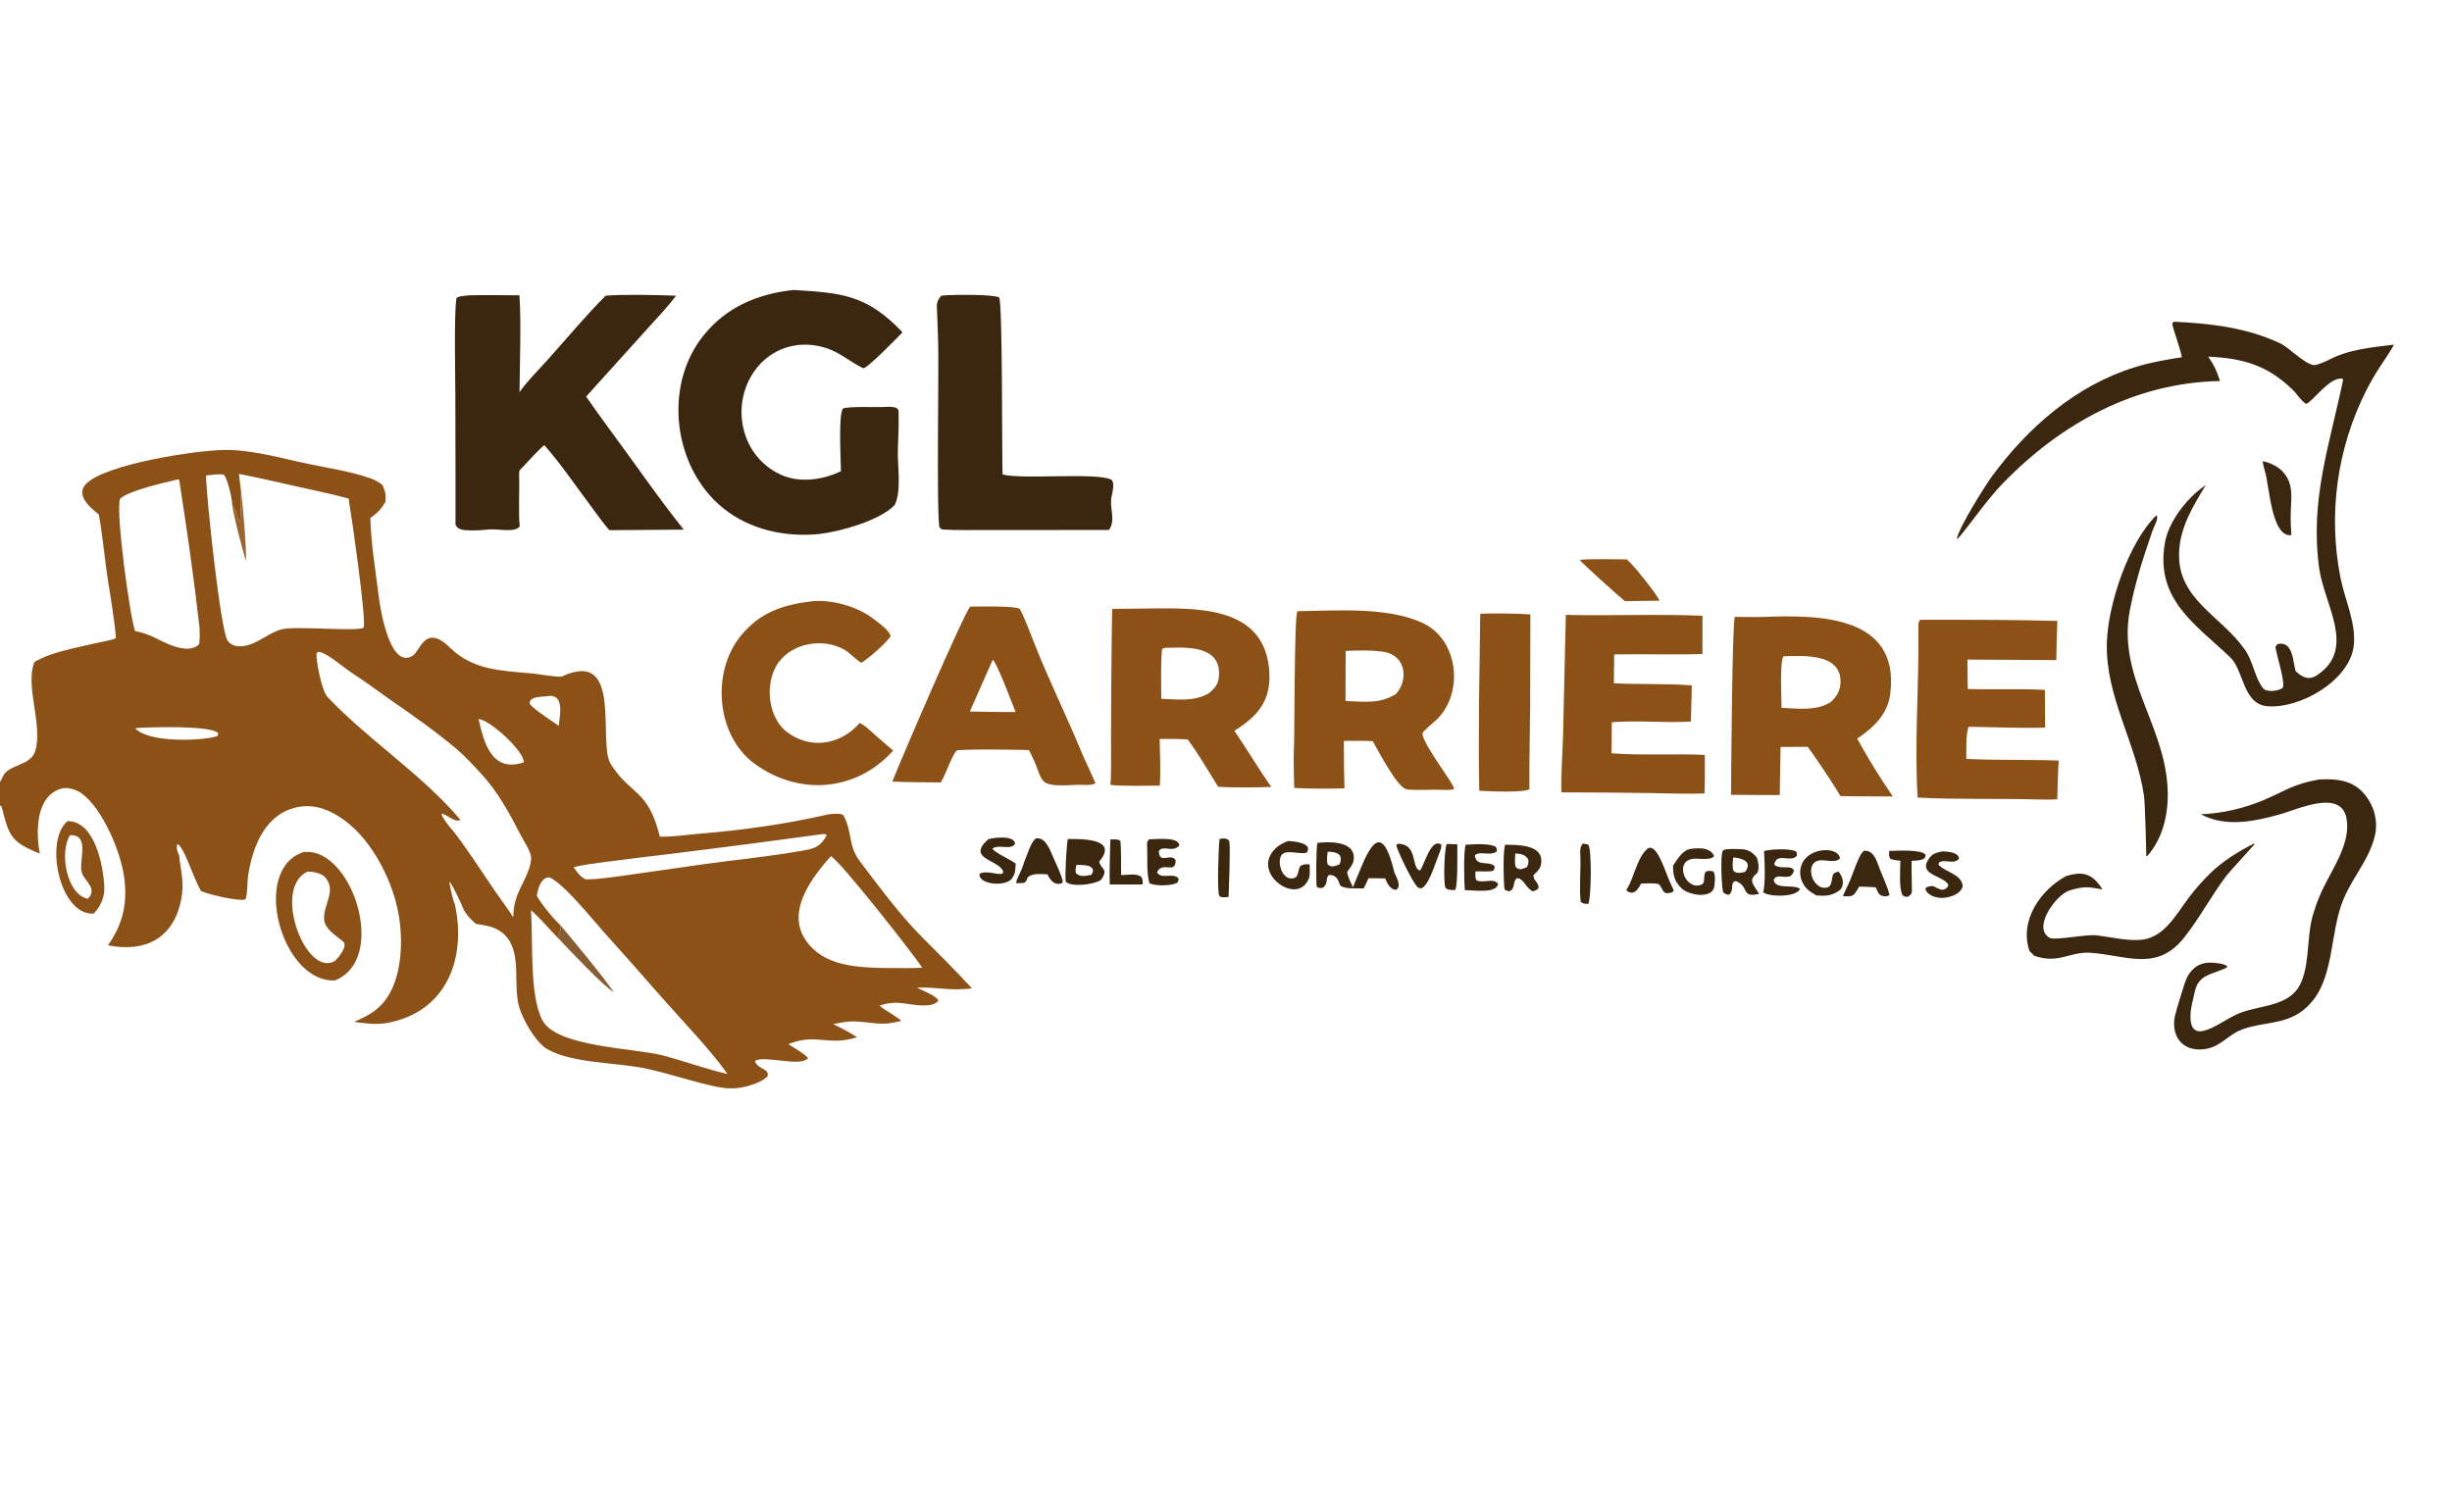
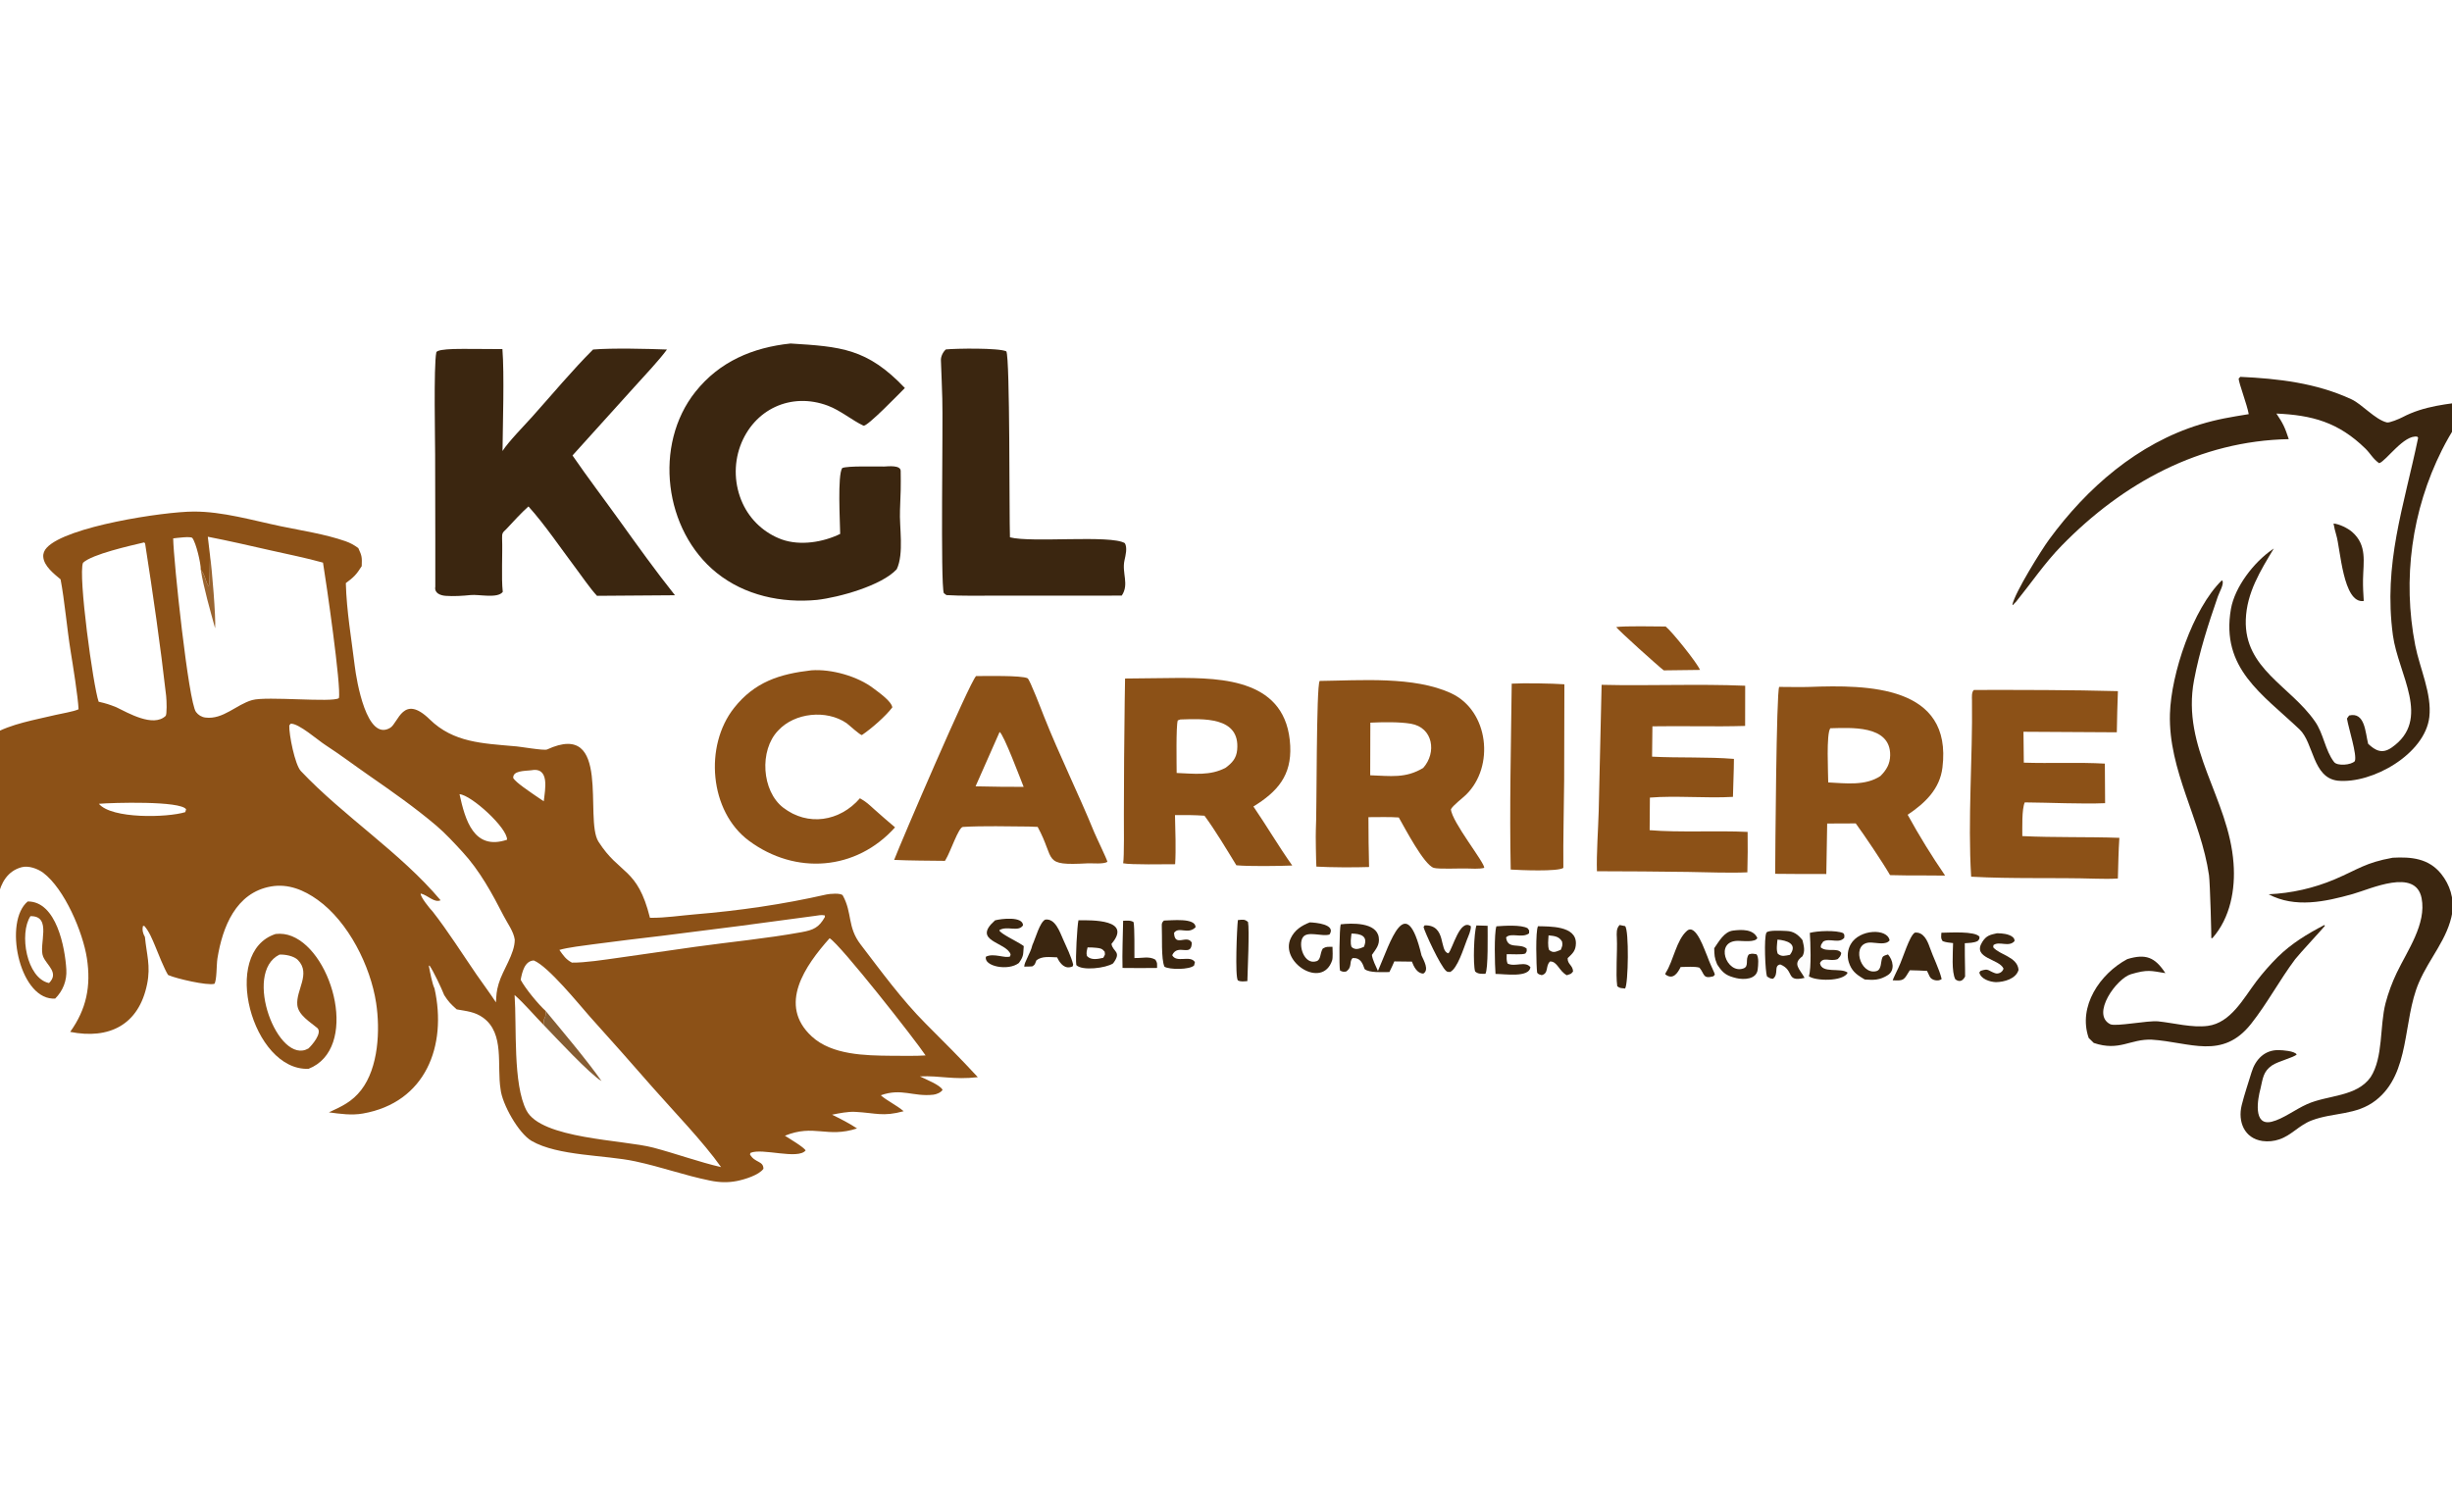
- <svg xmlns="http://www.w3.org/2000/svg" width="2624" height="1618" viewBox="0 0 2624 1618">
+ <svg xmlns="http://www.w3.org/2000/svg" width="2624" height="1618" viewBox="44 296 2498 869">
  <path fill="#3B2610" d="M556.209 563.472C551.019 570.524 531.896 565.834 523.48 566.718C515.414 567.564 506.006 568.126 498.018 567.528C492.555 567.12 486.326 564.783 487.469 558.233C487.382 542.066 487.47 525.938 487.468 509.787L487.296 423.358C487.347 411.313 485.691 333.689 488.475 319.505C489.386 314.864 520.384 316.085 527.346 315.918C530.012 315.854 549.916 316.016 555.835 316.085C557.885 341.492 556.21 393.096 555.95 419.926C561.85 410.583 578.096 394.036 586.35 384.83C606.538 362.316 626.866 337.784 648.184 316.518C667.963 314.883 703.302 315.772 723.489 316.517C715.622 327.358 699.938 343.894 690.675 354.207L627.245 424.48C642.894 447.222 659.397 468.931 675.472 491.311C693.943 517.028 711.887 542.116 731.632 566.924L652.206 567.503C645.119 559.896 637.091 547.998 630.755 539.585C615.795 519.721 598.942 494.776 582.386 476.434C575.859 482.045 565.651 493.225 559.513 499.814C556.276 502.881 555.288 503.517 555.509 508.96C556.128 524.23 554.579 549.062 556.209 563.472Z" />
  <path fill="#3B2610" d="M849.381 310.383C900.539 313.576 927.417 315.287 965.846 355.733C961.092 360.428 927.128 395.752 923.647 394.113C912.027 388.642 900.333 378.616 887.421 373.761C849.913 359.656 811.976 377.303 798.137 414.811C791.276 433.825 792.13 454.768 800.515 473.16C808.373 490.354 822.811 503.669 840.583 510.113C859.301 516.709 882.502 512.925 899.946 504.405C899.804 492.142 897.077 444.454 902.022 437.302C907.424 434.89 936.279 435.92 944.751 435.736C948.707 435.574 961.469 434.071 961.579 440.149C961.849 455.031 961.595 464.581 960.871 480.383C960.092 497.382 965.16 524.423 957.545 540.434C942.086 557.157 898.672 569.12 876.361 571.661C840.193 575.11 802.8 567.141 774.134 544.12C720.482 501.033 709.396 413.597 752.528 359.508C777.048 328.76 810.795 314.441 849.381 310.383Z" />
  <path fill="#3B2610" d="M2326.34 344.363C2365.14 346.147 2403.69 350.629 2439.45 367.178C2450.48 372.28 2463.61 387.882 2475.67 390.823C2478.24 391.451 2488.47 387.122 2491.48 385.531C2513.64 373.853 2537.43 371.974 2561.82 368.918C2559.27 374.484 2550.38 387.25 2546.76 392.796C2541.27 401.238 2536.25 409.978 2531.73 418.975C2500.94 480.463 2491.38 550.418 2504.54 617.913C2509.11 641.356 2521.63 667.201 2518.9 690.995C2514.57 728.685 2460.73 759.307 2425.62 755.886C2399.9 752.911 2401.26 717.432 2386.69 703.615C2348.73 667.6 2306.28 641.454 2316.78 580.932C2320.67 558.503 2340.19 533.166 2359.15 520.201L2360.44 519.325C2346.78 542.037 2332.84 564.336 2331.93 591.91C2330.3 641.751 2377.25 659.375 2402.23 695.25C2411.23 707.79 2412.63 724.923 2421.87 736.878C2425.2 741.189 2439.41 739.984 2443.04 735.921C2445.42 729.51 2436.62 702.594 2434.98 692.525L2437.19 689.463C2453.44 685.536 2453.64 706.768 2456.58 718.313C2463.93 725.193 2470.81 728.906 2480.49 722.164C2521.62 693.624 2487.16 647.497 2481.79 607.669C2471.94 534.503 2492.84 477.112 2507.51 406.471L2506.74 405.382C2493.28 402.735 2474.84 430.231 2467.81 432.373C2461.43 427.96 2458.91 422.47 2453.77 417.453C2426.27 390.587 2399.51 383.379 2363.11 381.771C2370.04 392.072 2371.8 395.992 2375.7 407.844C2285.35 409.58 2206.64 452.46 2144.17 516.535C2127.05 534.085 2113.26 554.556 2097.92 573.485C2096.86 574.797 2096.28 574.733 2095.02 576.767L2094.16 576.444C2096.87 563.875 2123.38 521.272 2131.5 510.179C2170.12 457.415 2221.87 412.256 2285.34 392.88C2303.2 387.43 2316.73 385.347 2334.93 382.367C2333.21 372.533 2324.92 351.15 2324.63 346.154L2326.34 344.363Z" />
  <path fill="#8C5117" d="M1388.43 654.242C1429.85 653.755 1484.67 649.217 1522.52 666.88C1560.77 684.735 1566.92 741.549 1537.53 770.208C1533.73 773.917 1524.4 780.882 1522.15 784.968C1522.97 797.875 1557.03 839.934 1556.03 844.726C1551.38 846.065 1542.48 845.457 1537.25 845.342C1530.33 845.211 1509.39 846.145 1504.7 844.723C1494.63 841.674 1474.8 803.35 1469.03 793.369C1460.39 792.693 1447.11 793.058 1438.11 793.061C1438.11 809.995 1438.33 826.928 1438.76 843.856C1424.31 844.388 1399.29 844.283 1385.07 843.431C1384.71 838.168 1384.24 810.184 1384.54 805.869C1385.59 790.755 1384.83 658.908 1388.43 654.242ZM1439.9 750.375C1460.53 751.061 1475.96 753.788 1493.92 742.878C1507.76 727.317 1504.12 701.758 1481.38 697.847C1469.77 695.851 1452.23 696.166 1440.05 696.757L1439.9 750.375Z" />
  <path fill="#8C5117" d="M1856.56 660.323C1866.19 660.238 1876.88 660.729 1887.36 660.336C1946.69 658.105 2033.24 658.73 2022.88 742.559C2020.21 764.185 2005.56 778.491 1987.45 790.609C1999.13 811.891 2011.87 832.577 2025.62 852.588L2005.25 852.456C1993.33 852.541 1981.42 852.427 1969.5 852.113C1962.35 839.627 1942.88 810.72 1934.56 799.417L1905.46 799.54L1904.58 850.999C1887.21 851.048 1869.85 850.976 1852.48 850.783C1852.56 832.248 1853.67 665.162 1856.56 660.323ZM1906.52 757.659C1924.44 758.559 1944.52 761.3 1959.75 751.1C1965.81 745.008 1969.51 738.901 1969.63 730.012C1970.07 698.645 1928.59 702.091 1908.68 702.456C1904.38 707.938 1906.49 747.725 1906.52 757.659Z" />
  <path fill="#8C5117" d="M1190.17 651.776L1240.96 651.226C1290.4 650.914 1355.15 652.986 1358.43 720.341C1359.9 750.573 1345.54 767.035 1320.93 782.191C1334.54 802.053 1346.42 822.494 1360.49 842.328C1347.38 842.873 1316.05 843.314 1303.56 842.087C1293.62 825.914 1282.24 806.713 1271.08 791.581C1260.41 790.843 1251.75 790.855 1241.03 790.957C1241.35 806.626 1242.15 825.567 1241.18 841.004C1231.65 841.029 1195.71 841.675 1188.22 840.054C1189.42 833.864 1188.93 798.731 1188.96 790.488C1189 752.258 1189.28 714.029 1189.79 675.802L1190.17 651.776ZM1242.73 748.019C1260.28 748.71 1276.95 751.108 1292.72 742.649C1299.21 737.779 1303.53 733.181 1304.36 724.615C1307.7 690.149 1269 692.87 1246.54 693.499L1243.87 694.438C1241.98 699.901 1242.71 739.63 1242.73 748.019Z" />
  <path fill="#3B2610" d="M1007.61 316.422C1017.73 315.402 1061.45 314.716 1069.22 318.373C1073.04 325.603 1072.1 485.486 1072.9 507.889C1094.99 513.691 1175.66 505.106 1189.91 513.831C1192.71 518.305 1190.72 526.173 1189.59 531.33C1186.71 544.397 1194.63 555.699 1186.79 567.29L1056.69 567.337C1042.41 567.33 1022.9 567.7 1008.21 566.762C1007.15 565.975 1006.26 565.312 1005.54 564.774C1001.97 555.75 1004.88 390.607 1003.97 366.485C1003.63 357.566 1003.08 337.46 1002.57 327.451C1002.4 324.03 1004.43 319.183 1007.61 316.422Z" />
  <path fill="#8C5117" d="M1038.39 649.28C1046.42 649.298 1084.95 648.396 1090.86 651.519C1093.11 652.706 1105.32 684.683 1107.62 690.493C1123.36 730.176 1142.56 768.78 1158.7 808.299C1160.57 812.881 1171.64 835.787 1172.19 838.506C1168.46 841.21 1156.79 839.856 1151.96 840.117C1105.03 842.657 1119.72 837.065 1101.13 802.975L1092.25 802.616C1071.67 802.474 1045.56 801.772 1024.98 803.013C1020.46 803.286 1012.28 828.614 1007.27 836.599L1006.65 837.574C989.593 837.362 971.923 837.377 954.924 836.609C961.959 818.28 1031.73 655.625 1038.39 649.28ZM1037.88 761.631L1064.25 762.097L1086.84 762.17C1083.6 754.139 1066.56 708.64 1062.36 706.234L1037.88 761.631Z" />
  <path fill="#8C5117" d="M2054.94 663.424C2102.49 663.37 2154.03 663.343 2201.64 664.64C2201.12 678.616 2200.75 692.596 2200.53 706.579L2105.44 706.028L2105.78 737.509C2132.72 738.425 2161.8 736.966 2188.35 738.49C2188.52 751.926 2188.6 765.363 2188.6 778.801C2164.91 779.806 2131.63 778.181 2106.73 777.996C2103.61 785.007 2104.32 804.048 2104.25 812.349C2136.87 813.938 2170.37 812.955 2203.13 814.117C2202.19 827.541 2202.01 842.035 2201.6 855.56C2194.67 856.019 2186.31 855.96 2179.3 855.75C2137.3 854.488 2093.99 856.058 2052.14 853.718C2048.54 795.186 2053.75 732.999 2052.98 674.146C2052.94 670.752 2052.43 665.566 2054.94 663.424Z" />
  <path fill="#8C5117" d="M1675.66 658.196C1723.73 659.375 1774.03 657.114 1821.93 659.122L1821.86 700.083C1790.93 701.026 1758.67 699.937 1727.42 700.489L1727.07 731.397C1754.16 732.811 1783.46 731.483 1810.47 733.677C1810.42 746.182 1809.7 759.682 1809.46 772.377C1782.66 773.974 1751.22 770.918 1724.84 773.123L1724.59 806.315C1754.37 808.851 1792.99 806.561 1824.4 808.084C1824.6 821.812 1824.51 835.543 1824.14 849.268C1806.18 850.124 1781.92 849.117 1763.46 848.852C1732.61 848.433 1701.75 848.201 1670.89 848.155C1670.3 831.351 1672.21 804.567 1672.7 786.847L1675.66 658.196Z" />
  <path fill="#8C5117" d="M870.496 643.418C891.01 641.881 917.815 649.447 934.071 661.964C939.171 665.89 952.092 674.745 953.073 681.181C946.2 690.258 931.802 702.829 922.165 709.325C920.888 710.187 908.458 698.633 906.408 697.231C886.02 683.282 853.587 686.446 836.721 704.831C817.276 725.036 820.066 766.526 841.883 783.339C866.932 802.642 899.5 797.577 920.059 773.814C926.543 777.466 929.036 779.962 934.623 785.024C941.605 791.262 948.674 797.401 955.829 803.439C916.328 847.626 854.338 852.265 806.939 817.057C766.672 787.148 761.299 720.336 791.83 681.757C812.807 655.251 838.121 647.157 870.496 643.418Z" />
  <path fill="#3B2610" d="M2481.6 834.394C2500.54 833.385 2518.2 834.954 2531.02 850.927C2539.9 861.985 2544.16 875.879 2542.37 890.022C2537.76 917.251 2519.2 936.056 2508.21 961.719C2491.54 1000.62 2499.95 1053.81 2464.42 1081.58C2444.47 1097.17 2421.3 1093.62 2399 1102.1C2386.16 1106.99 2378.57 1117.21 2366.1 1121.39C2360.56 1123.29 2354.66 1123.86 2348.87 1123.06C2330.37 1120.35 2323.63 1103.28 2327.75 1086.57C2330.51 1075.41 2334.48 1063.99 2337.79 1053.01C2341.67 1040.12 2351.04 1030.14 2365.34 1030.44C2369.53 1030.49 2381.57 1031.28 2383.78 1034.88C2380.91 1037.97 2364.79 1041.8 2358.67 1046.01C2349.59 1052.26 2349.36 1059.17 2346.88 1069.73C2344.07 1080.01 2338.99 1108.13 2358.3 1103.42C2369.93 1100.58 2382.17 1090.92 2394.5 1085.44C2415.54 1076.08 2444.69 1078.26 2459.07 1058.04C2472.13 1037.73 2468.19 1006.44 2474.29 982.65C2477.14 971.936 2480.98 961.515 2485.78 951.523C2496.68 928.777 2516.11 901.784 2511.04 875.669C2504.99 844.517 2459.22 866.221 2441 871.336C2412.86 879.237 2382.2 885.955 2355.17 871.642C2378.32 870.601 2401.09 865.453 2422.43 856.439C2446.83 846.017 2453.7 839.433 2481.6 834.394Z" />
  <path fill="#8C5117" d="M1584.08 657.012C1596.31 656.268 1625.67 656.77 1637.73 657.667L1637.5 755.425C1637.26 785.411 1636.42 814.639 1636.68 844.761C1630.98 848.717 1592.01 847.027 1583.06 846.45C1581.75 784.21 1583.35 719.408 1584.08 657.012Z" />
  <path fill="#8C5117" d="M324.799 912.098C330.414 911.434 336.106 912.204 341.343 914.336C383.991 931.462 409.698 1029.34 358.339 1049.5C301.128 1051.79 267.954 930.439 324.799 912.098ZM358.22 1028.76C361.854 1025.47 372.581 1012.94 367.343 1007.97C360.236 1001.95 347.944 994.857 346.9 984.57C345.339 969.189 361.026 952.677 347.55 938.675C343.509 934.476 334.351 932.787 328.733 933.116C290.943 951.599 327.456 1046.59 358.22 1028.76Z" />
  <path fill="#3B2610" d="M2307.47 551.757L2308.18 552.287C2309.76 555.843 2304.92 563.954 2303.46 568.195C2293.58 596.862 2284.8 623.773 2279.2 653.508C2266.08 723.111 2314.55 773.515 2319.42 839.935C2321.47 866.478 2316.22 895.676 2297.89 916.353L2296.75 916.245C2297.05 916.772 2295.55 859.9 2294.43 852.131C2286.23 795.322 2252.95 745.78 2254.65 687.799C2255.85 646.884 2277.82 580.893 2307.47 551.757Z" />
  <path fill="#3B2610" d="M2411.92 902.975L2412.58 903.728C2412.45 904.302 2385.61 933.31 2382.21 937.851C2366.3 959.126 2353.76 982.87 2337.35 1003.62C2307.99 1040.76 2274.94 1022.27 2236.17 1019.79C2214.02 1018.88 2203.33 1032.01 2177.04 1023.13L2171.88 1018.05C2160.69 985.892 2183.32 952.646 2211.18 937.71C2229.89 932.042 2239.33 935.608 2250.01 951.996C2235.14 949.632 2232.07 948.045 2214.98 953.067C2200.21 957.406 2174.06 993.823 2193.74 1004C2199.25 1006.84 2231.93 1000.02 2242.8 1001.15C2258.66 1002.8 2277.31 1007.86 2293.23 1005.74C2316.61 1002.67 2329.49 977.851 2342.68 960.404C2349.37 951.646 2356.64 943.351 2364.44 935.58C2378.63 921.63 2394.44 912.114 2411.92 902.975Z" />
  <path fill="#8C5117" d="M72.256 878.952C101.512 878.804 110.305 926.034 111.584 948.467C112.216 959.563 108.135 970.073 100.176 977.964C99.252 978 98.327 977.99 97.404 977.932C63.167 976.084 47.687 899.282 72.256 878.952ZM93.931 962.101C104.537 951.585 91.63 944.076 87.936 935.129C83.028 923.241 97.603 893.503 75.035 893.94C63.332 911.572 70.962 957.234 93.931 962.101Z" />
  <path fill="#3B2610" d="M1409.86 902.264C1420.94 900.941 1446.25 900.012 1448.61 915.457C1449.81 923.323 1445.68 927.463 1441.64 933.445C1442.3 938.45 1445.65 944.982 1447.8 949.768C1460.39 921.005 1476.2 866.495 1492.21 934.013C1494.52 939.17 1500.24 948.817 1494.01 952.46C1487.62 952.328 1484.3 945.262 1482.37 940.26L1464.49 940.048C1463.16 943.383 1461.02 947.567 1459.45 950.892C1452.74 950.869 1438.92 951.923 1434.23 947.849C1432.12 941.861 1429.92 936.028 1422.04 936.649C1418.05 940.233 1422.12 945.854 1415.3 950.393C1412.03 950.68 1412.2 950.732 1409.2 949.415C1408.09 946.276 1408.5 906.382 1409.86 902.264ZM1433.5 925.238C1438.18 914.119 1430.34 911.821 1420.84 911.662C1420.37 916.339 1419.38 921.053 1420.9 925.323C1424.86 928.921 1428.84 927.09 1433.5 925.238Z" />
  <path fill="#8C5117" d="M1690.59 599.338C1699.45 598.034 1730.64 598.751 1740.95 598.778C1747.53 604.109 1773.24 636.125 1775.88 643.011L1738.98 643.471C1734.31 640.061 1691.78 601.873 1690.59 599.338Z" />
  <path fill="#3B2610" d="M1142.69 898.118C1156.31 898.051 1197.82 897.036 1176.33 922.199C1177.62 930.526 1187.21 929.72 1177.98 942.057C1170.84 946.874 1146.43 949.912 1140.5 943.795C1139.45 937.985 1141.43 903.143 1142.69 898.118ZM1167.99 936.361C1169.96 932.501 1169.87 933.972 1169.39 930.136C1166.84 927.043 1165.2 926.63 1161.08 926.206C1158.06 925.881 1155.02 925.742 1151.98 925.79C1151.23 929.228 1150.44 931.249 1151.36 934.564C1155.45 939.061 1162.41 937.657 1167.99 936.361Z" />
  <path fill="#3B2610" d="M1610.88 904.193C1622.4 904.525 1649.78 903.479 1649.46 921.72C1649.33 929.165 1646.14 931.907 1641.06 936.741C1640.8 943.074 1646.38 943.852 1646.57 950.315C1644.11 953.389 1644.49 952.522 1640.22 954.145C1632.16 949.843 1630.65 939.994 1623.19 940.095C1618.22 944.355 1622.11 952.202 1614.63 954.052C1612.33 953.356 1611.48 953.401 1609.98 951.584C1609.12 945.266 1608.15 908.562 1610.88 904.193ZM1634.04 928.23C1635.64 924.258 1636.07 923.849 1635.37 919.824C1632.27 914.454 1627.47 914.114 1621.61 913.515C1621.35 918.422 1620.53 923.975 1622.18 928.394C1626.42 931.957 1629.2 930.09 1634.04 928.23Z" />
  <path fill="#3B2610" d="M1882.42 956.818C1862.69 961.506 1872.62 949.117 1857.66 943.149C1850.55 944.358 1856.57 952.85 1850.28 957.738C1847.48 957.732 1846.53 956.819 1844.15 955.359C1842.39 950.916 1840.85 915.636 1843.58 910.751C1845.17 907.891 1859.94 908.864 1864.08 909.031C1871.14 909.316 1875.81 912.612 1880.3 918.365C1881.64 924.12 1883.24 929.471 1880.25 934.831C1869.65 942.623 1877.54 947.706 1882.42 956.818ZM1867.5 933.353C1875.97 922.149 1864.15 918.54 1854.82 917.828C1854.43 922.591 1853.37 928.076 1855.13 932.243C1859.34 935.625 1862.47 934.22 1867.5 933.353Z" />
  <path fill="#3B2610" d="M2421.3 493.825C2427.14 494.264 2435.98 498.624 2440.43 502.556C2455.65 516.033 2451.69 532.9 2451.35 550.936C2451.22 558.296 2451.64 565.484 2452.1 572.752C2430.81 575.98 2428.35 518.852 2424.06 505.443C2422.97 502.059 2421.99 497.362 2421.3 493.825Z" />
  <path fill="#3B2610" d="M1095.67 923.62C1099.09 916.136 1103.19 900.413 1108.77 897.458C1118.97 895.887 1123.65 909.914 1127.03 917.509C1130.6 925.543 1135.16 934.763 1137.3 943.201L1136.82 945.091C1129.01 948.685 1123.87 942.264 1120.94 935.905C1113.35 935.729 1105.72 934.412 1099.89 938.905C1098.07 943.038 1098.85 943.072 1095.71 945.103C1092.72 945.287 1090.43 945.382 1087.44 945.345C1087.33 940.928 1093.87 931.602 1095.67 923.62Z" />
  <path fill="#3B2610" d="M1756.16 945.766C1753.19 951.888 1748.31 959.432 1740.47 953.162C1740.6 952.717 1740.83 951.847 1741.12 951.398C1748.8 939.492 1751.83 918.219 1762.6 908.896C1771.9 900.844 1780.79 929.488 1783.47 935.176C1785.4 940.613 1787.92 945.978 1790.29 951.255L1791.04 953.485L1789.58 955.186C1778.51 958.265 1780.75 952.771 1775.3 946.424C1770.75 944.991 1761.34 945.658 1756.16 945.766Z" />
  <path fill="#3B2610" d="M1978.23 946.055C1982.81 936.502 1989.19 914.122 1994.73 910.72C2003.48 909.796 2007.48 918.602 2009.95 925.723C2013.52 936.01 2019.55 947.586 2022.1 957.975C2018.97 960.761 2011.56 959.446 2009.79 955.266C2009.01 953.418 2008.01 951.6 2007.19 949.721C2001.44 949.453 1995.36 949.067 1989.65 949.057C1983.47 958.976 1984.04 959.961 1972.19 959.297C1972.82 957.143 1976.96 948.797 1978.23 946.055Z" />
  <path fill="#3B2610" d="M1378.38 900.266C1384.11 900.437 1405.49 902.238 1398.45 912.645C1390.71 915.112 1375.8 908.506 1371.22 915.616C1366.21 923.381 1372.57 943.942 1385.18 939.845C1389.93 938.304 1388.56 931.76 1391.62 926.953C1395.57 924.621 1396.55 925.339 1401.49 925.166C1401.57 928.188 1402 936.347 1401.16 938.906C1391.31 968.891 1347.47 941.016 1358.92 916.538C1362.88 908.065 1370.03 903.491 1378.38 900.266Z" />
  <path fill="#3B2610" d="M1568.48 904.278C1576.6 903.698 1593.46 902.543 1600.21 906.207C1602.37 909.245 1601.81 907.57 1601.73 911.477C1594.59 916.748 1583.08 910.285 1578.34 915.608C1579.81 928.316 1592.2 920.961 1599.3 926.998C1599.33 930.568 1599.77 928.962 1598 932.008C1594.6 933.429 1584.05 932.547 1578.95 932.715C1578.89 936.459 1578.58 938.651 1579.81 942.21C1587.55 946.105 1597.97 939.14 1603.17 946.04C1601.6 956.857 1577.15 952.783 1567.57 952.799C1566.86 943.873 1566.02 911.524 1568.48 904.278Z" />
  <path fill="#3B2610" d="M1887.79 910.96C1895.39 908.882 1914.73 908.052 1921.88 911.269C1923.43 913.859 1922.9 912.426 1922.9 915.899C1917.7 922.374 1907.88 915.929 1901.44 919.806C1899.38 923.013 1899.06 922.441 1898.88 925.725C1905.11 931.167 1916.07 925.398 1919.83 931.495C1919.15 934.777 1918.59 935.05 1916.23 937.65C1908.55 940.71 1901.35 934.796 1898.12 941.789C1899.71 952.946 1919.45 945.951 1926.34 951.535C1921.78 960.928 1892.83 960.016 1886.81 955.12C1889.51 947.32 1888.42 920.183 1887.79 910.96Z" />
  <path fill="#3B2610" d="M1229.77 898.421C1237.07 898.398 1261.95 895.249 1262.02 905.18C1254.33 913.196 1244.87 903.99 1240.07 910.971C1240.62 926.068 1253.27 912.221 1258.14 920.893C1258 936.585 1243.99 921.092 1238.19 933.721C1242.64 942.091 1256.47 933.185 1261.32 940.74L1260.52 944.161C1256 948.63 1235.39 948.586 1230.31 945.445C1226.73 937.608 1228.15 913.538 1227.58 903.917C1227.41 900.956 1228.09 900.082 1229.77 898.421Z" />
  <path fill="#3B2610" d="M1790.37 926.617C1795.29 919.632 1800.48 909.751 1809.6 908.624C1818.33 907.545 1830.19 906.986 1834.3 916.166C1832.45 920.849 1819.6 919.123 1814.81 919.091C1790.09 918.924 1802.92 953.583 1820.27 947.166C1826.18 944.981 1821.63 937.924 1825.65 932.898C1829.11 931.769 1829.78 932.146 1833.52 932.796C1836.05 936.107 1835.17 944.037 1834.67 948.3C1833.48 958.532 1820.4 958.868 1812.96 957.095C1803.76 954.906 1799.6 952.456 1794.54 944.811L1793.76 943.652C1793.61 943.417 1793.46 943.182 1793.31 942.947C1790.53 936.271 1790.56 933.631 1790.37 926.617Z" />
  <path fill="#3B2610" d="M1057.72 898.201C1064.18 896.465 1085.99 893.936 1086.23 903.248C1081.55 910.602 1069.77 903.241 1062.05 908.267C1062.71 911.612 1080.26 919.696 1085.81 923.628L1086.98 924.465C1086.25 932.866 1087.18 934.432 1082.07 941.566C1071.33 950.177 1045.85 945.069 1048.44 935.241C1056.31 931.184 1068.14 937.308 1073.08 934.943L1073.55 932.863C1069.17 919.991 1033.44 919.702 1057.72 898.201Z" />
  <path fill="#3B2610" d="M1943.75 958.476L1943.01 958.04L1941.8 957.301C1934.7 953.089 1930.13 949.295 1927.47 940.799C1925.6 934.696 1926.31 928.09 1929.45 922.532C1938.24 907.011 1966.94 906.1 1969.05 918.617C1965.39 923.49 1956.49 921.074 1950.28 920.82C1929.12 919.955 1938.55 954.195 1955.47 949.968C1961.2 948.538 1959.77 940.013 1961.76 935.908C1962.64 934.078 1965.62 933.573 1967.42 932.931C1972.57 938.662 1974.9 949.163 1967.21 954.049C1959.11 959.19 1952.81 959.25 1943.75 958.476Z" />
  <path fill="#3B2610" d="M2078.46 911.347C2079.91 911.367 2081.36 911.425 2082.81 911.521C2087.22 911.832 2096.78 913.619 2096.32 919.324C2090.62 926.006 2080.76 918.976 2074.86 923.42L2074.61 925.672C2081.18 933.533 2099.29 935.323 2100.42 948.692C2097.79 957.868 2085.75 961.059 2077.33 961.19C2071.14 960.896 2062.07 958.085 2060.42 951.329L2061.82 949.648C2070.14 947.011 2068.76 949.246 2076.35 952.009C2079.75 953.246 2084.1 951.227 2085.11 947.393C2080.81 937.286 2052.98 937.037 2063.39 920.342C2067.53 913.701 2071.31 912.94 2078.46 911.347Z" />
  <path fill="#3B2610" d="M1495.4 903.283C1518.11 902.803 1509.75 929.765 1519.59 931.791C1523.88 927.319 1531.29 895.946 1542.44 904.205C1542.75 908.325 1539.95 914.145 1538.34 918.309C1534.96 926.96 1528.89 947.135 1521.38 950.812C1519.42 950.679 1518.79 951.007 1517.35 949.827C1511.41 944.949 1495.34 909.97 1494.25 904.995L1495.4 903.283Z" />
  <path fill="#3B2610" d="M2021.79 910.836C2030.29 910.767 2055.75 908.931 2060.62 914.853C2060.38 918.102 2060.92 916.658 2058.76 919.271C2054.83 921.26 2050.18 921.162 2045.66 921.508C2045.56 930.184 2045.82 939.527 2045.93 948.249C2045.92 950.66 2045.93 953.07 2045.96 955.48C2043.58 959.856 2040.52 961.502 2036.1 958.387C2031.91 951.107 2033.59 930.775 2033.71 921.379C2029.86 920.913 2026.69 920.758 2023.07 919.387C2020.93 916.111 2021.7 915.295 2021.79 910.836Z" />
  <path fill="#3B2610" d="M1188.2 898.644C1191.73 898.515 1196.17 897.998 1198.87 900.066C1200.02 906.708 1199.61 928.41 1199.71 936.603C1207.81 936.867 1214.59 934.475 1221.09 938.29C1223.36 942.046 1222.66 942.032 1222.79 946.718C1211.06 946.873 1199.32 946.871 1187.59 946.714C1187.13 932.445 1187.97 913.288 1188.2 898.644Z" />
  <path fill="#3B2610" d="M1305.1 897.938C1309.65 897.511 1311.96 896.721 1315.43 899.886C1316.97 907.513 1315.06 950.162 1314.77 960.112C1311.02 960.375 1308.37 960.996 1305.07 959.391C1302.07 955.39 1304.13 905.846 1305.1 897.938Z" />
  <path fill="#3B2610" d="M1694.02 902.942L1699.56 904.065C1703.73 907.747 1702.89 963.363 1699.56 967.686C1695.53 967.124 1694.45 967.635 1691.57 965.333C1689.85 952.15 1691.85 930.175 1691.19 916.318C1690.94 911.081 1690.57 906.348 1694.02 902.942Z" />
  <path fill="#3B2610" d="M1548.13 903.401L1559.53 903.746C1559.48 911.803 1560.28 948.148 1557.26 952.675C1553.15 952.671 1549.75 953.043 1546.78 950.274C1544.56 942.685 1545.57 910.878 1548.13 903.401Z" />
  <path fill="#FEFEFE" fill-opacity="0.012" d="M1188.22 840.054L1185.97 838.317C1184.67 828.765 1185.43 794.802 1185.44 783.776L1185.66 722.445C1185.74 713.406 1185.74 682.088 1189.79 675.802C1189.28 714.029 1189 752.258 1188.96 790.488C1188.93 798.731 1189.42 833.864 1188.22 840.054Z" />
  <path fill="#6F6F6F" fill-opacity="0.016" d="M1880.3 918.365L1883.65 919.803C1887 917.579 1882.61 917.731 1885.47 911.723L1887.79 910.96C1888.42 920.183 1889.51 947.32 1886.81 955.12L1886.01 954.959C1884.83 955.834 1883.81 956.316 1882.42 956.818C1877.54 947.706 1869.65 942.623 1880.25 934.831C1883.24 929.471 1881.64 924.12 1880.3 918.365Z" />
  <path fill="#FEFEFE" fill-opacity="0.012" d="M556.209 563.472C554.579 549.062 556.128 524.23 555.509 508.96C555.288 503.517 556.276 502.881 559.513 499.814C559.061 512.299 561.793 556.822 556.209 563.472Z" />
  <path fill="#FEFEFE" fill-opacity="0.114" d="M1967.42 932.931C1970.75 933.619 1970.56 933.641 1973.13 935.979C1975.77 941.257 1972.02 941.938 1974.93 947.159C1975.79 946.852 1977.42 946.19 1978.23 946.055C1976.96 948.797 1972.82 957.143 1972.19 959.297L1971.36 956.061C1965.91 954.243 1957.37 964.335 1943.75 958.476C1952.81 959.25 1959.11 959.19 1967.21 954.049C1974.9 949.163 1972.57 938.662 1967.42 932.931Z" />
  <path fill="#FEFEFE" fill-opacity="0.098" d="M1086.98 924.465C1089.84 925.168 1089.6 925.332 1090.68 928.332L1092.65 927.309L1091.46 926.697L1091.6 926.299L1093.72 926.272L1094.46 925.178C1095.33 923.899 1094.93 924.342 1095.67 923.62C1093.87 931.602 1087.33 940.928 1087.44 945.345C1082.21 943.135 1088.6 943.455 1082.07 941.566C1087.18 934.432 1086.25 932.866 1086.98 924.465Z" />
  <path fill="#FEFEFE" fill-opacity="0.024" d="M1783.47 935.176C1791.21 931.06 1783.45 932.477 1790.37 926.617C1790.56 933.631 1790.53 936.271 1793.31 942.947L1790.78 944.08C1789.92 946.718 1790.19 948.499 1790.29 951.255C1787.92 945.978 1785.4 940.613 1783.47 935.176Z" />
  <path fill="#8C5117" d="M105.72 550.729C99.087 545.164 88.731 537.231 88.067 527.745C87.812 524.104 89.212 521.098 91.64 518.453C111.449 496.875 210.383 481.758 241.249 481.643C270.863 481.532 301.364 490.624 330.209 496.637C351.849 501.149 375.013 504.558 395.893 511.827C400.849 513.552 404.842 515.775 409.053 518.872C412.829 527.138 412.807 528.129 412.509 537.282C406.974 545.971 404.614 548.4 396.318 554.545C397.07 583.165 402.039 611.285 405.395 638.923C407.246 654.171 417.646 716.418 441.543 702C449.857 696.984 454.615 666.855 481.824 693.468C506.016 717.129 535.802 717.815 567.444 720.711C572.595 720.821 598.21 725.524 601.352 724.076C667.583 693.564 638.961 794.855 653.673 817.991C675.313 852.021 693.392 844.066 706.142 895.575L707.459 895.598C721.399 895.757 737.715 893.28 751.651 892.126C797.239 888.351 841.504 881.964 886.082 871.819C888.814 871.197 901.037 870.002 902.641 872.92C912.517 890.904 907.03 904.828 920.749 922.76C941.498 949.881 962.816 979.124 986.931 1003.33C1005.37 1021.84 1022.42 1038.7 1040.16 1058.02C1015.03 1060.92 1002.38 1056.26 981.128 1057.21C986.742 1060.02 1002.31 1066.14 1004.23 1071.01C1002.4 1073.81 997.852 1075.54 994.826 1075.88C974.299 1078.18 962.503 1068.85 941.323 1076.47C947.364 1081.86 957.333 1086.52 964.63 1092.71C943.406 1098.51 936.496 1094.47 915.03 1093.35C907.998 1092.98 898.574 1094.82 891.672 1096.24C900.232 1100.47 909.161 1104.94 917.11 1110.25C886.448 1120.28 873.465 1105.52 843.639 1117.68C848.028 1120.51 863.126 1129.4 864.727 1132.7C856.701 1142.37 820.496 1129.87 808.56 1135.15L808.026 1136.73C812.928 1145.45 821.834 1143.13 821.745 1151.37C817.284 1157.79 802.314 1162.33 794.712 1163.82C785.358 1165.64 776.844 1165.33 767.351 1163.39C740.121 1157.82 718.923 1149.74 690.957 1143.74C660.486 1137.19 612.474 1138.46 585.685 1123.03C572.191 1115.26 555.516 1085.28 553.971 1070.34C550.031 1046.1 558.35 1013.59 536.268 997.469C527.832 991.312 519.207 990.717 509.3 988.941C503.401 983.698 500.749 981.073 496.486 974.299C493.669 967.186 485.758 950.373 481.581 944.276L480.904 944.574C481.929 950.085 484.31 962.851 486.665 967.598C499.674 1026.11 477.602 1083.85 413.696 1095.06C402.207 1097.08 390.493 1095.41 379.066 1093.86C392.27 1087.8 402.768 1082.97 411.968 1071.08C429.629 1048.24 431.397 1010.01 427.188 982.391C421.446 944.712 398.915 899.748 367.633 877.335C353.661 867.324 337.676 860.588 320.047 863.68C284.268 869.955 270.628 905.083 265.504 937.071C264.477 943.483 264.987 959.221 262.419 962.882C255.021 964.919 223.708 957.537 216.189 954.258L215.193 953.813C211.464 947.888 204.794 931.223 202.005 924.278C198.98 917.186 196.104 909.719 191.014 903.888L189.681 903.902C188.681 908.007 189.546 911.524 191.648 915.116C193.306 932.799 197.646 944.425 193.874 963.115C185.433 1004.94 155.02 1019.73 115.495 1011.86C132 988.89 136.937 965.221 132.509 936.69C128.401 910.214 109.779 866.181 88.01 849.721C82.244 845.471 73.075 842.181 65.994 844.072C37.757 851.611 38.306 891.893 42.614 913.712C11.137 901.098 9.693 894.665 1.629 863.048L0 862.246L0 837.054C1.743 834.272 1.634 834.221 2.879 831.455C9.191 817.435 32.957 820.417 37.856 803.522C45.917 775.721 26.601 734.156 36.78 708.666C54.793 697.947 80.314 693.787 100.62 688.881C106.903 687.364 118.588 685.603 124.023 683.137C123.544 670.916 118.169 637.559 115.956 623.93C112.344 601.687 109.792 572.028 105.72 550.729ZM220.427 508.985C220.811 532.03 236.045 675.587 243.643 685.836C245.985 688.995 249.376 691.067 253.289 691.556C271.388 693.819 284.765 678.239 300.989 673.718C315.857 669.575 382.677 676.52 389.226 671.77C391.926 660.73 376.121 552.053 373.062 533.677C356.647 529.051 336.681 525.017 319.937 521.244C298.902 516.504 276.816 511.357 255.697 507.292C256.37 513.728 257.13 520.155 257.976 526.571C257.512 532.513 257.926 555.379 256.7 557.707C252.805 552.789 253.759 547.042 248.515 540.792C248.764 534.776 243.727 513.36 239.941 508.588C238.362 506.598 223.855 508.6 220.427 508.985ZM568.249 974.279C570.523 1006.71 566.375 1065.07 580.347 1091.94C595.475 1121.04 678.891 1121.72 709.651 1129.84C732.445 1135.86 756.946 1144.74 778.62 1149.66C760.474 1123.9 729.583 1092.03 708.638 1068.15C687.581 1044.01 666.33 1020.05 644.888 996.251C633.253 983.124 602.731 945.224 587.817 939.087C578.469 939.549 575.904 950.991 574.45 958.779C579.09 967.586 592.464 983.846 599.932 990.548C600.037 995.221 599.959 995.775 597.86 999.942L598.483 1005.45C588.898 995.752 578.233 983.034 568.249 974.279ZM144.509 675.426C152.054 677.143 155.266 678.162 162.459 681.028C174.419 686.78 200.027 701.841 212.719 689.912C214.19 688.529 213.812 674.361 213.263 669.514C207.394 617.735 199.858 565.675 191.831 514.175C191.524 513.802 191.217 513.428 190.91 513.055C176.979 516.387 137.903 525.013 128.579 533.82C123.345 546.037 139.011 660.128 144.509 675.426ZM951.917 1036.21C962.021 1036.18 977.235 1036.59 986.937 1035.85C976.877 1020.56 900.332 923.027 889.176 916.428C864.289 944.425 836.048 984.332 871.021 1016.53C891.595 1035.48 925.509 1035.95 951.917 1036.21ZM492.853 877.728C486.658 880.785 479.847 872.534 472.591 870.872C471.833 873.878 482.21 886.66 484.733 889.172C500.19 908.904 515.209 932.697 529.481 953.46C536.041 963.003 542.958 972.119 549.267 981.778C549.72 973.865 549.746 970.592 552.007 962.834C556.117 948.731 568.484 932.393 568.413 917.872C567.3 909.598 560.972 901.183 557.313 894.064C545.399 870.879 532.846 847.639 515.062 828.371C506.788 819.407 497.854 809.632 488.591 801.761C466.947 783.37 443.376 766.875 420.054 750.686C405.211 740.383 390.799 729.484 375.651 719.636C367.878 714.702 348.399 697.321 340.135 697.806L338.7 699.61C338.338 708.756 344.454 739.657 350.489 746.048C394.023 792.145 452.023 829.154 492.853 877.728ZM584.685 745.324C578.564 746.042 566.064 745.565 566.888 753.327C570.145 758.161 582.641 766.318 588.08 770.191L597.952 776.888C599.345 764.883 604.386 741.373 584.685 745.324ZM512.145 769.643C517.797 795.489 526.546 827.477 560.558 816.043C561.089 804.148 524.249 770.51 512.145 769.643ZM144.732 779.431C157.855 795.015 214.421 793.576 232.737 787.937L233.603 785.053C228.147 776.22 158.185 778.272 144.732 779.431ZM613.874 928.345C617.79 933.866 620.474 938.075 626.668 941.272C639.898 941.48 659.712 938.332 673.257 936.469L752.157 925.192C788.099 920.175 824.916 916.745 860.624 910.244C872.605 908.063 878.296 905.614 884.412 894.694L884.221 893.167C880.786 892.398 877.688 893.17 874.147 893.675C822.233 900.805 770.269 907.567 718.26 913.963C695.001 916.647 671.765 919.516 648.552 922.571C639.21 923.839 622.302 925.82 613.874 928.345Z" />
  <path fill="#7F5326" fill-opacity="0.941" d="M599.932 990.548C617.113 1011.32 641.622 1040.33 656.846 1061.98C645.563 1055.66 609.442 1016.88 598.483 1005.45L597.86 999.942C599.959 995.775 600.037 995.221 599.932 990.548Z" />
  <path fill="#8C5117" fill-opacity="0.89" d="M257.976 526.571C259.823 538.623 264.12 590.608 263.148 600.616C258.191 582.509 251.482 559.314 248.515 540.792C253.759 547.042 252.805 552.789 256.7 557.707C257.926 555.379 257.512 532.513 257.976 526.571Z" />
  <path fill="#FEFEFE" fill-opacity="0.047" d="M484.733 889.172C482.21 886.66 471.833 873.878 472.591 870.872C479.847 872.534 486.658 880.785 492.853 877.728L493.255 879.83C490.896 882.035 489.294 880.848 485.988 883.901C485.278 886.156 485.005 886.781 484.733 889.172Z" />
  <path fill="#FEFEFE" fill-opacity="0.082" d="M486.665 967.598C484.31 962.851 481.929 950.085 480.904 944.574L481.581 944.276C485.758 950.373 493.669 967.186 496.486 974.299C492.633 971.915 490.287 970.394 486.665 967.598Z" />
  <path fill="#FEFEFE" fill-opacity="0.039" d="M191.648 915.116C189.546 911.524 188.681 908.007 189.681 903.902L191.014 903.888C196.104 909.719 198.98 917.186 202.005 924.278C195.631 921.677 194.145 921.335 191.648 915.116Z" />
</svg>
